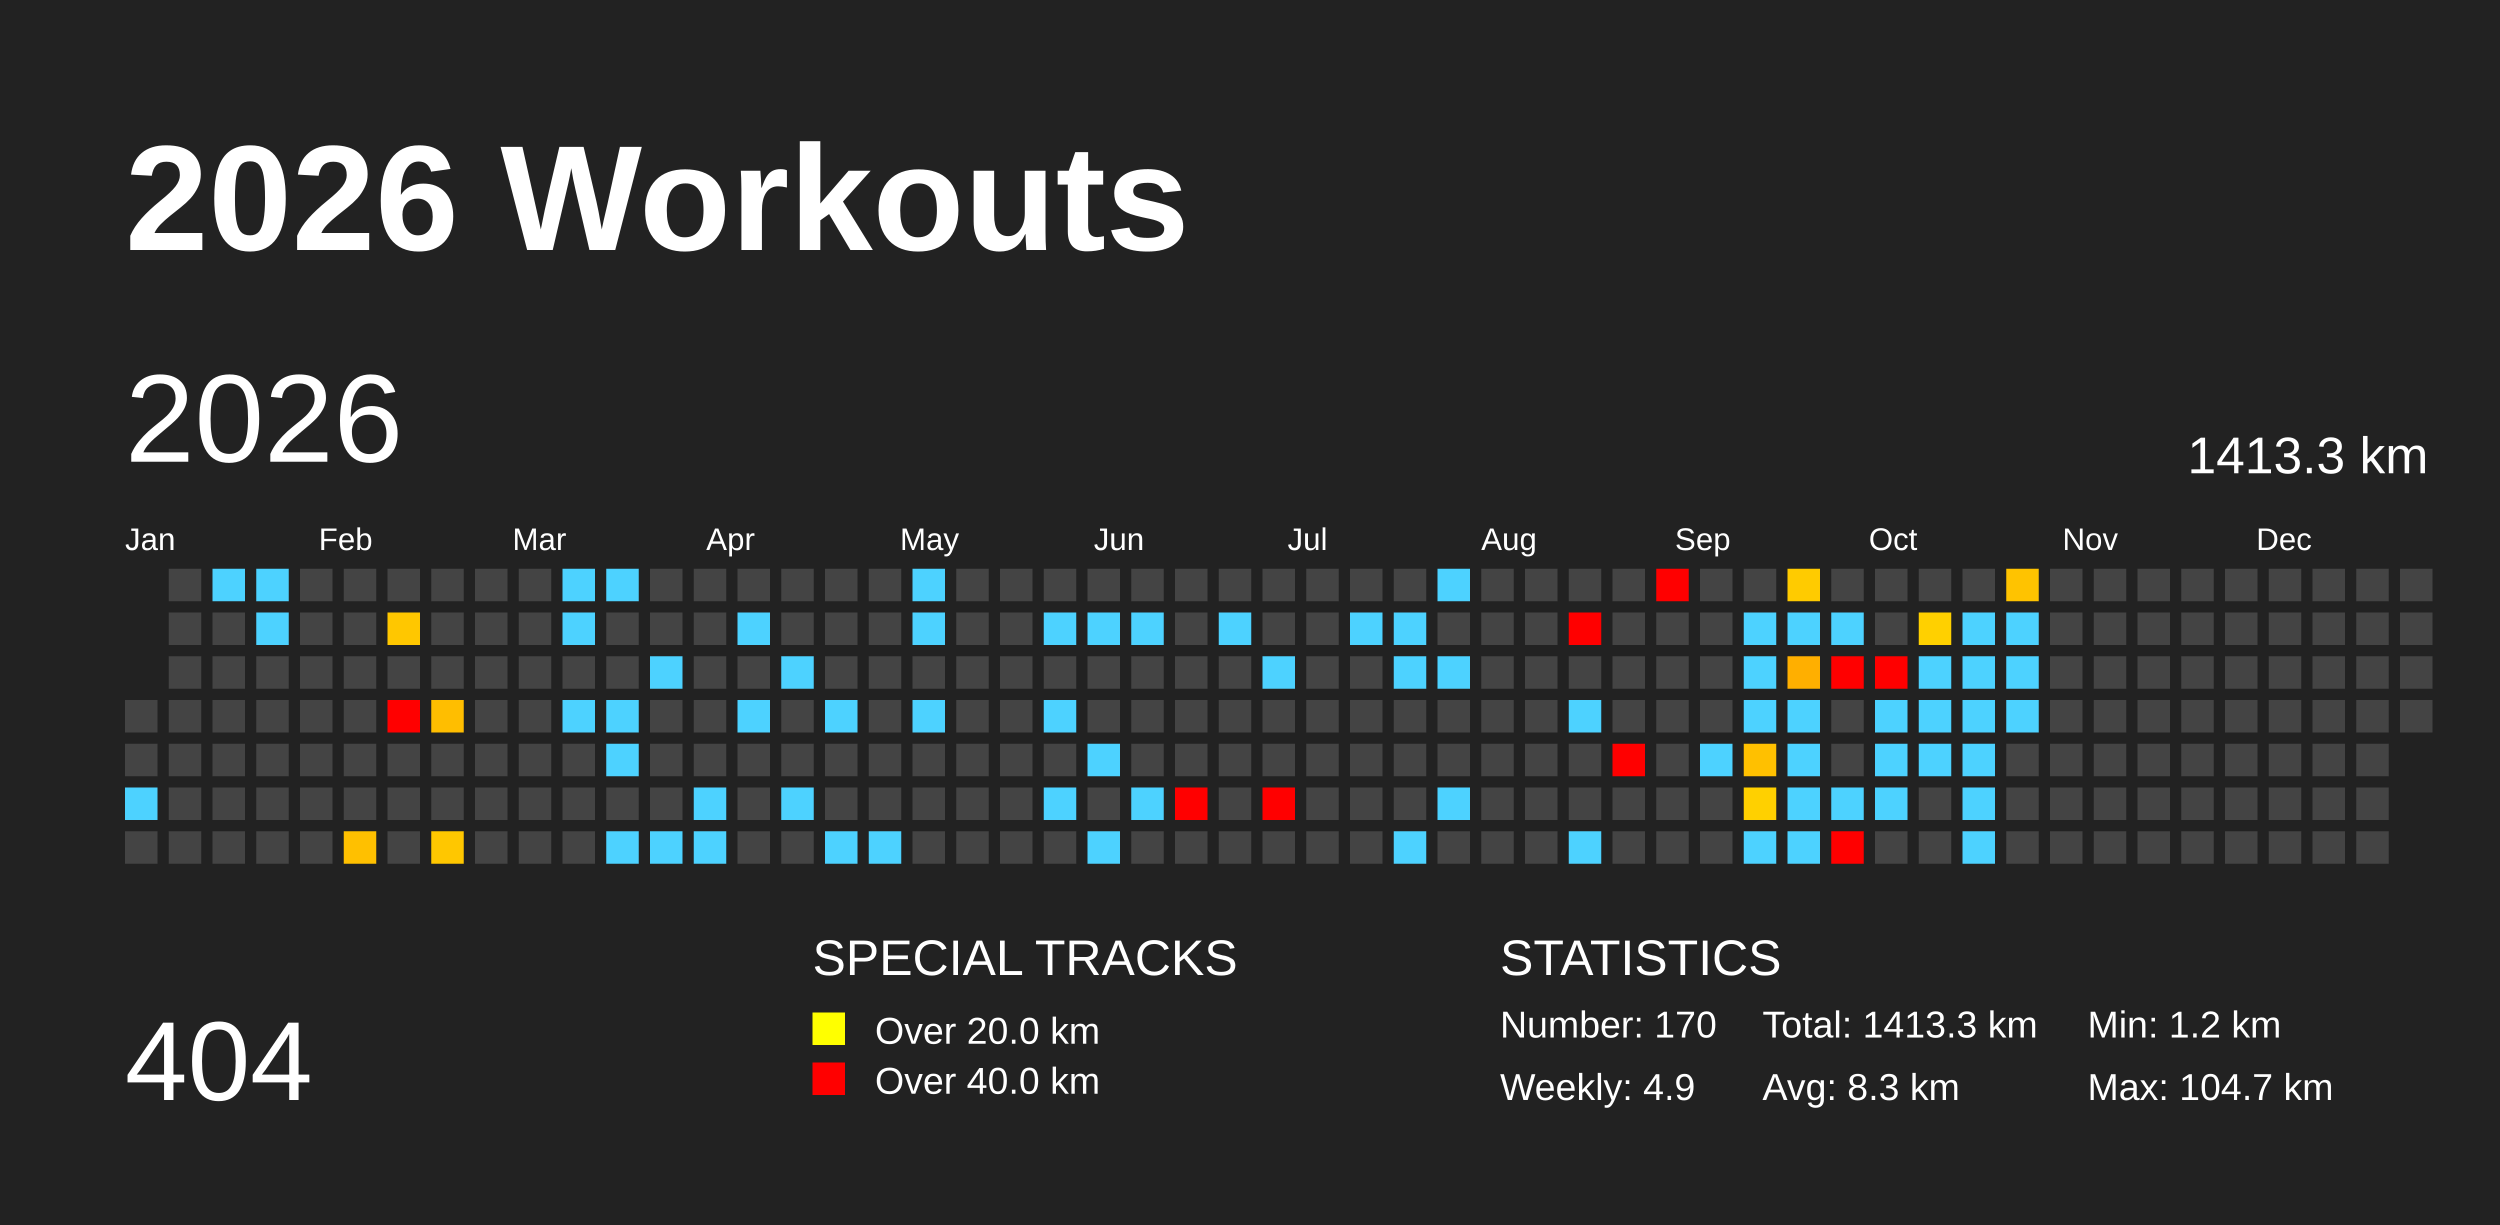
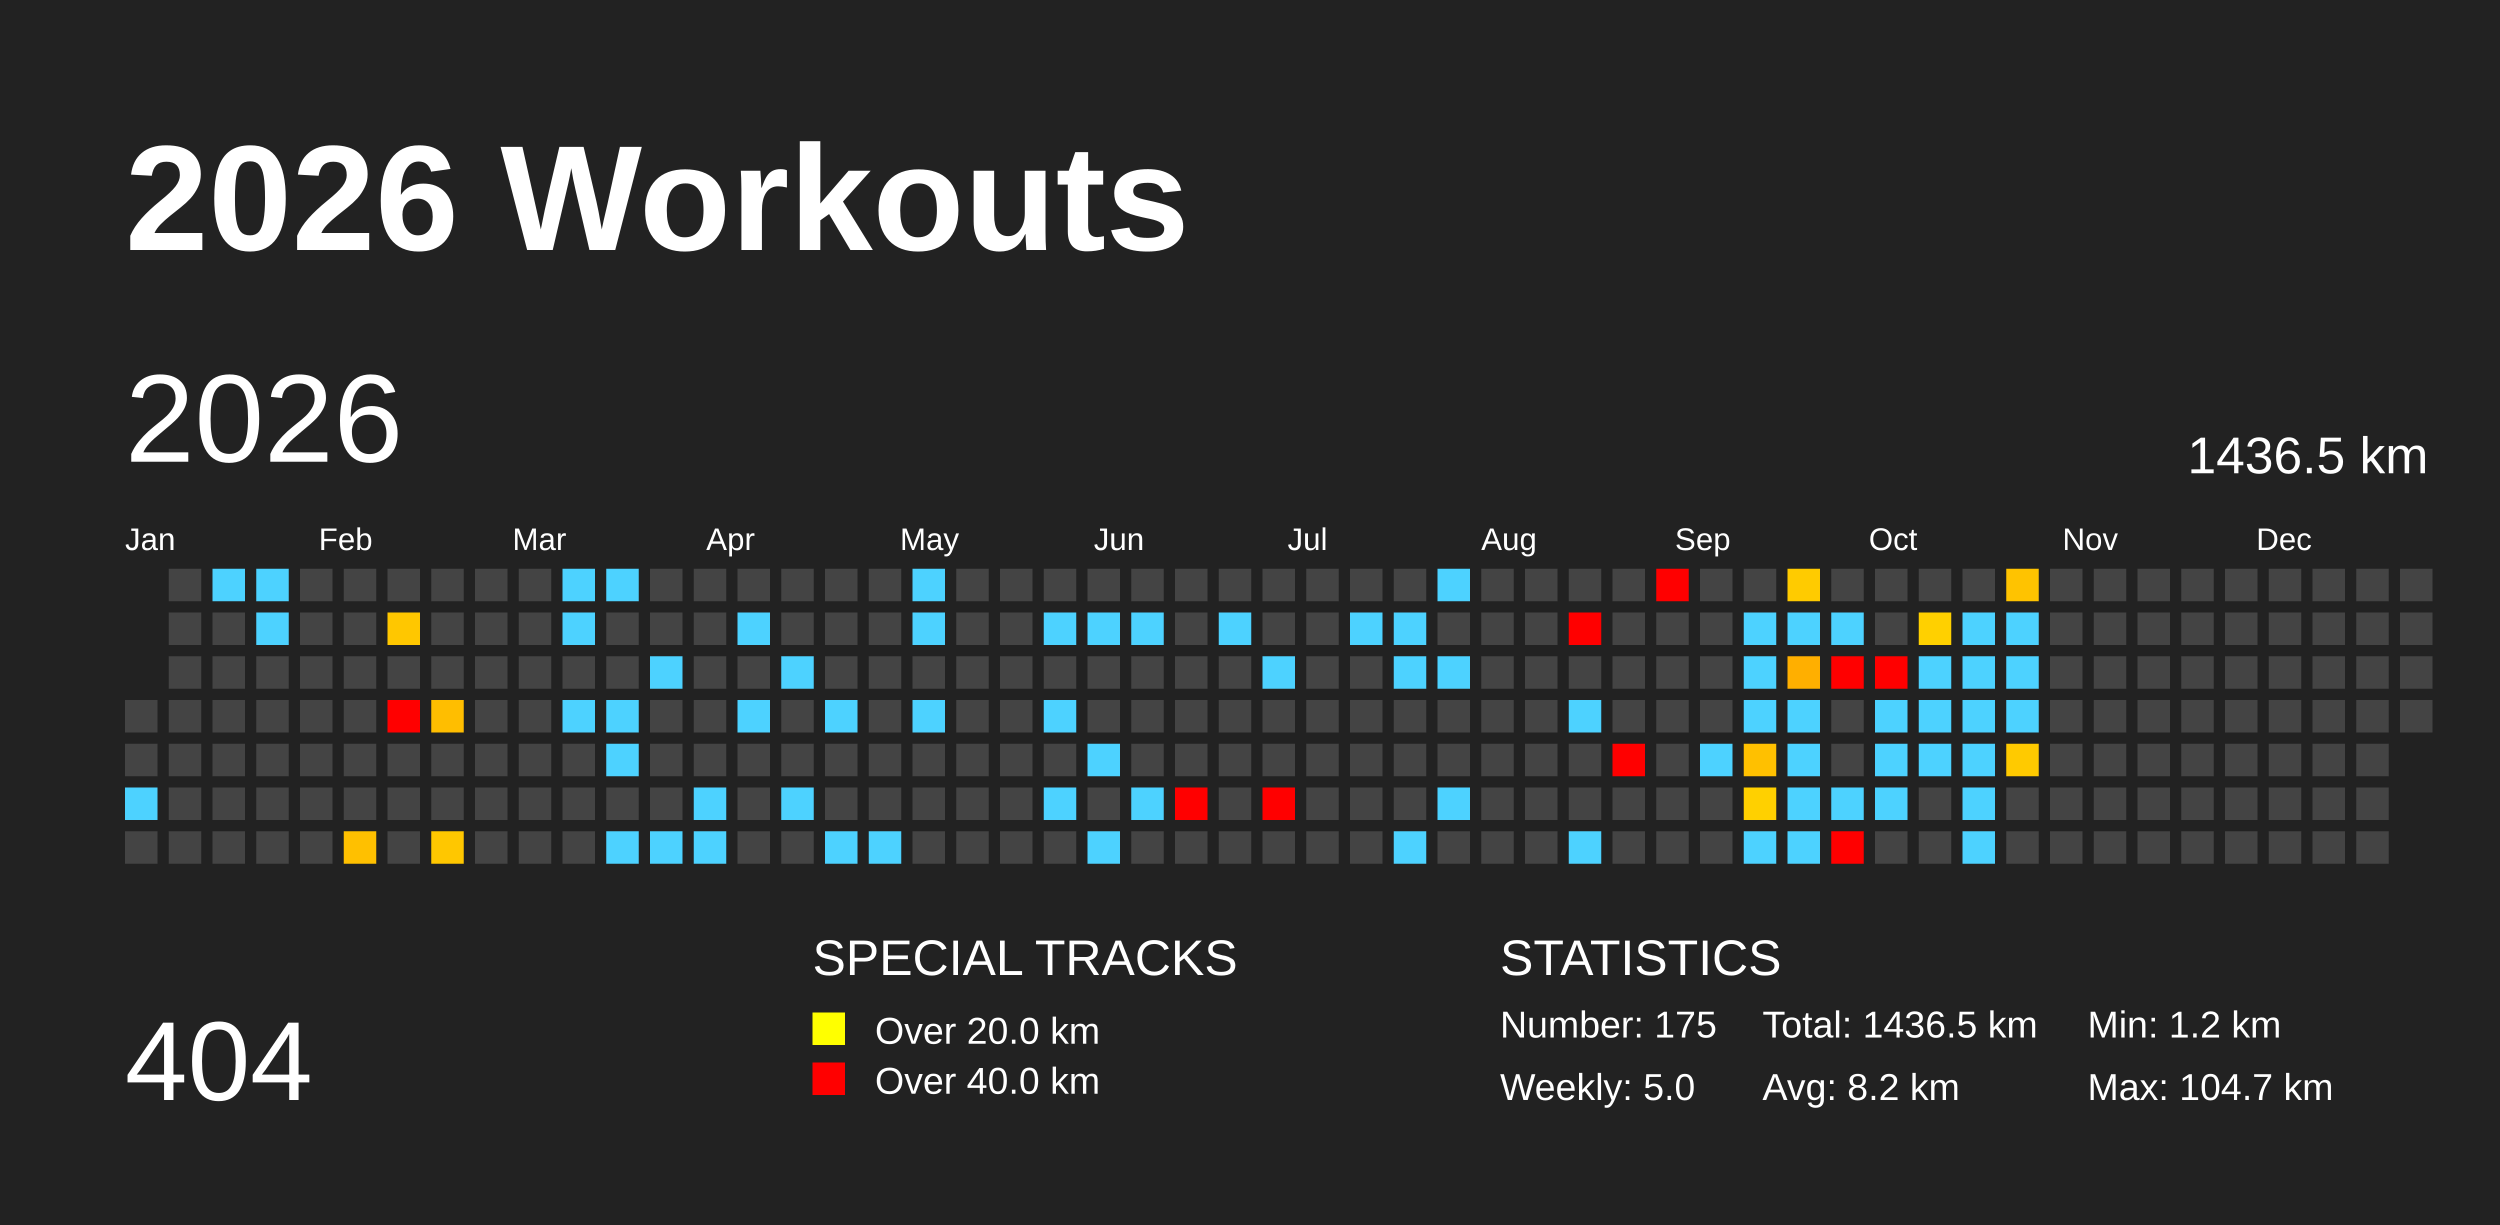
<svg xmlns="http://www.w3.org/2000/svg" baseProfile="full" height="98mm" version="1.1" viewBox="0,0,200,98" width="200mm">
  <defs>
    <pattern height="2" id="indoor-stripe" patternUnits="userSpaceOnUse" width="2">
      <line stroke="white" stroke-opacity="0.45" stroke-width="0.5" x1="0" x2="2" y1="2" y2="0" />
    </pattern>
  </defs>
  <rect fill="#222222" height="98" width="200" x="0" y="0" />
  <text fill="#FFFFFF" style="font-size:12px; font-family:Arial; font-weight:bold;" x="10" y="20">2026 Workouts</text>
  <text fill="#FFFFFF" style="font-size:9px; font-family:Arial" x="10" y="88">404</text>
  <text fill="#FFFFFF" style="font-size:4px; font-family:Arial" x="65" y="78">SPECIAL TRACKS</text>
  <rect fill="yellow" height="2.6" width="2.6" x="65" y="81" />
  <text fill="#FFFFFF" style="font-size:3px; font-family:Arial" x="70" y="83.5">Over 20.0 km</text>
  <rect fill="red" height="2.6" width="2.6" x="65" y="85" />
  <text fill="#FFFFFF" style="font-size:3px; font-family:Arial" x="70" y="87.5">Over 40.0 km</text>
  <text fill="#FFFFFF" style="font-size:4px; font-family:Arial" x="120" y="78">STATISTICS</text>
-   <text fill="#FFFFFF" style="font-size:3px; font-family:Arial" x="120" y="83">Number: 170</text>
-   <text fill="#FFFFFF" style="font-size:3px; font-family:Arial" x="120" y="88">Weekly: 4.9</text>
-   <text fill="#FFFFFF" style="font-size:3px; font-family:Arial" x="141" y="83">Total: 1413.3 km</text>
-   <text fill="#FFFFFF" style="font-size:3px; font-family:Arial" x="141" y="88">Avg: 8.3 km</text>
+   <text fill="#FFFFFF" style="font-size:3px; font-family:Arial" x="120" y="83">Number: 175</text>
+   <text fill="#FFFFFF" style="font-size:3px; font-family:Arial" x="120" y="88">Weekly: 5.0</text>
+   <text fill="#FFFFFF" style="font-size:3px; font-family:Arial" x="141" y="83">Total: 1436.5 km</text>
+   <text fill="#FFFFFF" style="font-size:3px; font-family:Arial" x="141" y="88">Avg: 8.2 km</text>
  <text fill="#FFFFFF" style="font-size:3px; font-family:Arial" x="167" y="83">Min: 1.2 km</text>
  <text fill="#FFFFFF" style="font-size:3px; font-family:Arial" x="167" y="88">Max: 104.7 km</text>
  <text dominant-baseline="hanging" fill="#FFFFFF" style="font-size:10.0px; font-family:Arial;" x="10" y="30">2026</text>
-   <text dominant-baseline="hanging" fill="#FFFFFF" style="font-size:4.125px; font-family:Arial;" x="175" y="35">1413.3 km</text>
+   <text dominant-baseline="hanging" fill="#FFFFFF" style="font-size:4.125px; font-family:Arial;" x="175" y="35">1436.5 km</text>
  <text fill="#FFFFFF" style="font-size:2.5px; font-family:Arial" x="10.0" y="44">Jan</text>
  <text fill="#FFFFFF" style="font-size:2.5px; font-family:Arial" x="25.5" y="44">Feb</text>
  <text fill="#FFFFFF" style="font-size:2.5px; font-family:Arial" x="41.0" y="44">Mar</text>
  <text fill="#FFFFFF" style="font-size:2.5px; font-family:Arial" x="56.5" y="44">Apr</text>
  <text fill="#FFFFFF" style="font-size:2.5px; font-family:Arial" x="72.0" y="44">May</text>
  <text fill="#FFFFFF" style="font-size:2.5px; font-family:Arial" x="87.5" y="44">Jun</text>
  <text fill="#FFFFFF" style="font-size:2.5px; font-family:Arial" x="103.0" y="44">Jul</text>
  <text fill="#FFFFFF" style="font-size:2.5px; font-family:Arial" x="118.5" y="44">Aug</text>
  <text fill="#FFFFFF" style="font-size:2.5px; font-family:Arial" x="134.0" y="44">Sep</text>
  <text fill="#FFFFFF" style="font-size:2.5px; font-family:Arial" x="149.5" y="44">Oct</text>
  <text fill="#FFFFFF" style="font-size:2.5px; font-family:Arial" x="165.0" y="44">Nov</text>
  <text fill="#FFFFFF" style="font-size:2.5px; font-family:Arial" x="180.5" y="44">Dec</text>
  <rect fill="#444444" height="2.6" width="2.6" x="10.0" y="56.0" />
  <rect fill="#444444" height="2.6" width="2.6" x="10.0" y="59.5" />
  <rect fill="#4dd2ff" height="2.6" width="2.6" x="10.0" y="63.0" />
  <rect fill="#444444" height="2.6" width="2.6" x="10.0" y="66.5" />
  <rect fill="#444444" height="2.6" width="2.6" x="13.5" y="45.5" />
  <rect fill="#444444" height="2.6" width="2.6" x="13.5" y="49.0" />
  <rect fill="#444444" height="2.6" width="2.6" x="13.5" y="52.5" />
  <rect fill="#444444" height="2.6" width="2.6" x="13.5" y="56.0" />
  <rect fill="#444444" height="2.6" width="2.6" x="13.5" y="59.5" />
  <rect fill="#444444" height="2.6" width="2.6" x="13.5" y="63.0" />
  <rect fill="#444444" height="2.6" width="2.6" x="13.5" y="66.5" />
  <rect fill="#4dd2ff" height="2.6" width="2.6" x="17.0" y="45.5" />
  <rect fill="#444444" height="2.6" width="2.6" x="17.0" y="49.0" />
  <rect fill="#444444" height="2.6" width="2.6" x="17.0" y="52.5" />
  <rect fill="#444444" height="2.6" width="2.6" x="17.0" y="56.0" />
  <rect fill="#444444" height="2.6" width="2.6" x="17.0" y="59.5" />
  <rect fill="#444444" height="2.6" width="2.6" x="17.0" y="63.0" />
  <rect fill="#444444" height="2.6" width="2.6" x="17.0" y="66.5" />
  <rect fill="#4dd2ff" height="2.6" width="2.6" x="20.5" y="45.5" />
  <rect fill="#4dd2ff" height="2.6" width="2.6" x="20.5" y="49.0" />
  <rect fill="#444444" height="2.6" width="2.6" x="20.5" y="52.5" />
  <rect fill="#444444" height="2.6" width="2.6" x="20.5" y="56.0" />
  <rect fill="#444444" height="2.6" width="2.6" x="20.5" y="59.5" />
  <rect fill="#444444" height="2.6" width="2.6" x="20.5" y="63.0" />
  <rect fill="#444444" height="2.6" width="2.6" x="20.5" y="66.5" />
  <rect fill="#444444" height="2.6" width="2.6" x="24.0" y="45.5" />
  <rect fill="#444444" height="2.6" width="2.6" x="24.0" y="49.0" />
  <rect fill="#444444" height="2.6" width="2.6" x="24.0" y="52.5" />
  <rect fill="#444444" height="2.6" width="2.6" x="24.0" y="56.0" />
  <rect fill="#444444" height="2.6" width="2.6" x="24.0" y="59.5" />
  <rect fill="#444444" height="2.6" width="2.6" x="24.0" y="63.0" />
  <rect fill="#444444" height="2.6" width="2.6" x="24.0" y="66.5" />
  <rect fill="#444444" height="2.6" width="2.6" x="27.5" y="45.5" />
  <rect fill="#444444" height="2.6" width="2.6" x="27.5" y="49.0" />
  <rect fill="#444444" height="2.6" width="2.6" x="27.5" y="52.5" />
  <rect fill="#444444" height="2.6" width="2.6" x="27.5" y="56.0" />
  <rect fill="#444444" height="2.6" width="2.6" x="27.5" y="59.5" />
  <rect fill="#444444" height="2.6" width="2.6" x="27.5" y="63.0" />
  <rect fill="#ffc000" height="2.6" width="2.6" x="27.5" y="66.5" />
  <rect fill="#444444" height="2.6" width="2.6" x="31.0" y="45.5" />
  <rect fill="#ffc700" height="2.6" width="2.6" x="31.0" y="49.0" />
  <rect fill="#444444" height="2.6" width="2.6" x="31.0" y="52.5" />
  <rect fill="red" height="2.6" width="2.6" x="31.0" y="56.0" />
  <rect fill="#444444" height="2.6" width="2.6" x="31.0" y="59.5" />
  <rect fill="#444444" height="2.6" width="2.6" x="31.0" y="63.0" />
  <rect fill="#444444" height="2.6" width="2.6" x="31.0" y="66.5" />
  <rect fill="#444444" height="2.6" width="2.6" x="34.5" y="45.5" />
  <rect fill="#444444" height="2.6" width="2.6" x="34.5" y="49.0" />
  <rect fill="#444444" height="2.6" width="2.6" x="34.5" y="52.5" />
  <rect fill="#ffbe00" height="2.6" width="2.6" x="34.5" y="56.0" />
  <rect fill="#444444" height="2.6" width="2.6" x="34.5" y="59.5" />
  <rect fill="#444444" height="2.6" width="2.6" x="34.5" y="63.0" />
  <rect fill="#ffc700" height="2.6" width="2.6" x="34.5" y="66.5" />
  <rect fill="#444444" height="2.6" width="2.6" x="38.0" y="45.5" />
  <rect fill="#444444" height="2.6" width="2.6" x="38.0" y="49.0" />
  <rect fill="#444444" height="2.6" width="2.6" x="38.0" y="52.5" />
  <rect fill="#444444" height="2.6" width="2.6" x="38.0" y="56.0" />
  <rect fill="#444444" height="2.6" width="2.6" x="38.0" y="59.5" />
  <rect fill="#444444" height="2.6" width="2.6" x="38.0" y="63.0" />
  <rect fill="#444444" height="2.6" width="2.6" x="38.0" y="66.5" />
  <rect fill="#444444" height="2.6" width="2.6" x="41.5" y="45.5" />
  <rect fill="#444444" height="2.6" width="2.6" x="41.5" y="49.0" />
  <rect fill="#444444" height="2.6" width="2.6" x="41.5" y="52.5" />
  <rect fill="#444444" height="2.6" width="2.6" x="41.5" y="56.0" />
  <rect fill="#444444" height="2.6" width="2.6" x="41.5" y="59.5" />
  <rect fill="#444444" height="2.6" width="2.6" x="41.5" y="63.0" />
  <rect fill="#444444" height="2.6" width="2.6" x="41.5" y="66.5" />
  <rect fill="#4dd2ff" height="2.6" width="2.6" x="45.0" y="45.5" />
  <rect fill="#4dd2ff" height="2.6" width="2.6" x="45.0" y="49.0" />
  <rect fill="#444444" height="2.6" width="2.6" x="45.0" y="52.5" />
  <rect fill="#4dd2ff" height="2.6" width="2.6" x="45.0" y="56.0" />
  <rect fill="#444444" height="2.6" width="2.6" x="45.0" y="59.5" />
  <rect fill="#444444" height="2.6" width="2.6" x="45.0" y="63.0" />
  <rect fill="#444444" height="2.6" width="2.6" x="45.0" y="66.5" />
  <rect fill="#4dd2ff" height="2.6" width="2.6" x="48.5" y="45.5" />
  <rect fill="#444444" height="2.6" width="2.6" x="48.5" y="49.0" />
  <rect fill="#444444" height="2.6" width="2.6" x="48.5" y="52.5" />
  <rect fill="#4dd2ff" height="2.6" width="2.6" x="48.5" y="56.0" />
  <rect fill="#4dd2ff" height="2.6" width="2.6" x="48.5" y="59.5" />
  <rect fill="#444444" height="2.6" width="2.6" x="48.5" y="63.0" />
  <rect fill="#4dd2ff" height="2.6" width="2.6" x="48.5" y="66.5" />
  <rect fill="#444444" height="2.6" width="2.6" x="52.0" y="45.5" />
  <rect fill="#444444" height="2.6" width="2.6" x="52.0" y="49.0" />
  <rect fill="#4dd2ff" height="2.6" width="2.6" x="52.0" y="52.5" />
  <rect fill="#444444" height="2.6" width="2.6" x="52.0" y="56.0" />
  <rect fill="#444444" height="2.6" width="2.6" x="52.0" y="59.5" />
  <rect fill="#444444" height="2.6" width="2.6" x="52.0" y="63.0" />
  <rect fill="#4dd2ff" height="2.6" width="2.6" x="52.0" y="66.5" />
  <rect fill="#444444" height="2.6" width="2.6" x="55.5" y="45.5" />
  <rect fill="#444444" height="2.6" width="2.6" x="55.5" y="49.0" />
  <rect fill="#444444" height="2.6" width="2.6" x="55.5" y="52.5" />
  <rect fill="#444444" height="2.6" width="2.6" x="55.5" y="56.0" />
  <rect fill="#444444" height="2.6" width="2.6" x="55.5" y="59.5" />
  <rect fill="#4dd2ff" height="2.6" width="2.6" x="55.5" y="63.0" />
  <rect fill="#4dd2ff" height="2.6" width="2.6" x="55.5" y="66.5" />
  <rect fill="#444444" height="2.6" width="2.6" x="59.0" y="45.5" />
  <rect fill="#4dd2ff" height="2.6" width="2.6" x="59.0" y="49.0" />
  <rect fill="#444444" height="2.6" width="2.6" x="59.0" y="52.5" />
  <rect fill="#4dd2ff" height="2.6" width="2.6" x="59.0" y="56.0" />
  <rect fill="#444444" height="2.6" width="2.6" x="59.0" y="59.5" />
  <rect fill="#444444" height="2.6" width="2.6" x="59.0" y="63.0" />
  <rect fill="#444444" height="2.6" width="2.6" x="59.0" y="66.5" />
  <rect fill="#444444" height="2.6" width="2.6" x="62.5" y="45.5" />
  <rect fill="#444444" height="2.6" width="2.6" x="62.5" y="49.0" />
  <rect fill="#4dd2ff" height="2.6" width="2.6" x="62.5" y="52.5" />
  <rect fill="#444444" height="2.6" width="2.6" x="62.5" y="56.0" />
  <rect fill="#444444" height="2.6" width="2.6" x="62.5" y="59.5" />
  <rect fill="#4dd2ff" height="2.6" width="2.6" x="62.5" y="63.0" />
  <rect fill="#444444" height="2.6" width="2.6" x="62.5" y="66.5" />
  <rect fill="#444444" height="2.6" width="2.6" x="66.0" y="45.5" />
  <rect fill="#444444" height="2.6" width="2.6" x="66.0" y="49.0" />
  <rect fill="#444444" height="2.6" width="2.6" x="66.0" y="52.5" />
  <rect fill="#4dd2ff" height="2.6" width="2.6" x="66.0" y="56.0" />
  <rect fill="#444444" height="2.6" width="2.6" x="66.0" y="59.5" />
  <rect fill="#444444" height="2.6" width="2.6" x="66.0" y="63.0" />
  <rect fill="#4dd2ff" height="2.6" width="2.6" x="66.0" y="66.5" />
  <rect fill="#444444" height="2.6" width="2.6" x="69.5" y="45.5" />
  <rect fill="#444444" height="2.6" width="2.6" x="69.5" y="49.0" />
  <rect fill="#444444" height="2.6" width="2.6" x="69.5" y="52.5" />
  <rect fill="#444444" height="2.6" width="2.6" x="69.5" y="56.0" />
  <rect fill="#444444" height="2.6" width="2.6" x="69.5" y="59.5" />
  <rect fill="#444444" height="2.6" width="2.6" x="69.5" y="63.0" />
  <rect fill="#4dd2ff" height="2.6" width="2.6" x="69.5" y="66.5" />
  <rect fill="#4dd2ff" height="2.6" width="2.6" x="73.0" y="45.5" />
  <rect fill="#4dd2ff" height="2.6" width="2.6" x="73.0" y="49.0" />
  <rect fill="#444444" height="2.6" width="2.6" x="73.0" y="52.5" />
  <rect fill="#4dd2ff" height="2.6" width="2.6" x="73.0" y="56.0" />
  <rect fill="#444444" height="2.6" width="2.6" x="73.0" y="59.5" />
  <rect fill="#444444" height="2.6" width="2.6" x="73.0" y="63.0" />
  <rect fill="#444444" height="2.6" width="2.6" x="73.0" y="66.5" />
  <rect fill="#444444" height="2.6" width="2.6" x="76.5" y="45.5" />
  <rect fill="#444444" height="2.6" width="2.6" x="76.5" y="49.0" />
  <rect fill="#444444" height="2.6" width="2.6" x="76.5" y="52.5" />
  <rect fill="#444444" height="2.6" width="2.6" x="76.5" y="56.0" />
  <rect fill="#444444" height="2.6" width="2.6" x="76.5" y="59.5" />
  <rect fill="#444444" height="2.6" width="2.6" x="76.5" y="63.0" />
  <rect fill="#444444" height="2.6" width="2.6" x="76.5" y="66.5" />
  <rect fill="#444444" height="2.6" width="2.6" x="80.0" y="45.5" />
  <rect fill="#444444" height="2.6" width="2.6" x="80.0" y="49.0" />
  <rect fill="#444444" height="2.6" width="2.6" x="80.0" y="52.5" />
  <rect fill="#444444" height="2.6" width="2.6" x="80.0" y="56.0" />
  <rect fill="#444444" height="2.6" width="2.6" x="80.0" y="59.5" />
  <rect fill="#444444" height="2.6" width="2.6" x="80.0" y="63.0" />
  <rect fill="#444444" height="2.6" width="2.6" x="80.0" y="66.5" />
  <rect fill="#444444" height="2.6" width="2.6" x="83.5" y="45.5" />
  <rect fill="#4dd2ff" height="2.6" width="2.6" x="83.5" y="49.0" />
  <rect fill="#444444" height="2.6" width="2.6" x="83.5" y="52.5" />
  <rect fill="#4dd2ff" height="2.6" width="2.6" x="83.5" y="56.0" />
  <rect fill="#444444" height="2.6" width="2.6" x="83.5" y="59.5" />
  <rect fill="#4dd2ff" height="2.6" width="2.6" x="83.5" y="63.0" />
  <rect fill="#444444" height="2.6" width="2.6" x="83.5" y="66.5" />
  <rect fill="#444444" height="2.6" width="2.6" x="87.0" y="45.5" />
  <rect fill="#4dd2ff" height="2.6" width="2.6" x="87.0" y="49.0" />
  <rect fill="#444444" height="2.6" width="2.6" x="87.0" y="52.5" />
  <rect fill="#444444" height="2.6" width="2.6" x="87.0" y="56.0" />
  <rect fill="#4dd2ff" height="2.6" width="2.6" x="87.0" y="59.5" />
  <rect fill="#444444" height="2.6" width="2.6" x="87.0" y="63.0" />
  <rect fill="#4dd2ff" height="2.6" width="2.6" x="87.0" y="66.5" />
  <rect fill="#444444" height="2.6" width="2.6" x="90.5" y="45.5" />
  <rect fill="#4dd2ff" height="2.6" width="2.6" x="90.5" y="49.0" />
  <rect fill="#444444" height="2.6" width="2.6" x="90.5" y="52.5" />
  <rect fill="#444444" height="2.6" width="2.6" x="90.5" y="56.0" />
  <rect fill="#444444" height="2.6" width="2.6" x="90.5" y="59.5" />
  <rect fill="#4dd2ff" height="2.6" width="2.6" x="90.5" y="63.0" />
  <rect fill="#444444" height="2.6" width="2.6" x="90.5" y="66.5" />
  <rect fill="#444444" height="2.6" width="2.6" x="94.0" y="45.5" />
  <rect fill="#444444" height="2.6" width="2.6" x="94.0" y="49.0" />
  <rect fill="#444444" height="2.6" width="2.6" x="94.0" y="52.5" />
  <rect fill="#444444" height="2.6" width="2.6" x="94.0" y="56.0" />
  <rect fill="#444444" height="2.6" width="2.6" x="94.0" y="59.5" />
  <rect fill="red" height="2.6" width="2.6" x="94.0" y="63.0" />
  <rect fill="#444444" height="2.6" width="2.6" x="94.0" y="66.5" />
  <rect fill="#444444" height="2.6" width="2.6" x="97.5" y="45.5" />
  <rect fill="#4dd2ff" height="2.6" width="2.6" x="97.5" y="49.0" />
  <rect fill="#444444" height="2.6" width="2.6" x="97.5" y="52.5" />
  <rect fill="#444444" height="2.6" width="2.6" x="97.5" y="56.0" />
  <rect fill="#444444" height="2.6" width="2.6" x="97.5" y="59.5" />
  <rect fill="#444444" height="2.6" width="2.6" x="97.5" y="63.0" />
  <rect fill="#444444" height="2.6" width="2.6" x="97.5" y="66.5" />
  <rect fill="#444444" height="2.6" width="2.6" x="101.0" y="45.5" />
  <rect fill="#444444" height="2.6" width="2.6" x="101.0" y="49.0" />
  <rect fill="#4dd2ff" height="2.6" width="2.6" x="101.0" y="52.5" />
  <rect fill="#444444" height="2.6" width="2.6" x="101.0" y="56.0" />
  <rect fill="#444444" height="2.6" width="2.6" x="101.0" y="59.5" />
  <rect fill="red" height="2.6" width="2.6" x="101.0" y="63.0" />
  <rect fill="#444444" height="2.6" width="2.6" x="101.0" y="66.5" />
  <rect fill="#444444" height="2.6" width="2.6" x="104.5" y="45.5" />
  <rect fill="#444444" height="2.6" width="2.6" x="104.5" y="49.0" />
  <rect fill="#444444" height="2.6" width="2.6" x="104.5" y="52.5" />
  <rect fill="#444444" height="2.6" width="2.6" x="104.5" y="56.0" />
  <rect fill="#444444" height="2.6" width="2.6" x="104.5" y="59.5" />
  <rect fill="#444444" height="2.6" width="2.6" x="104.5" y="63.0" />
  <rect fill="#444444" height="2.6" width="2.6" x="104.5" y="66.5" />
  <rect fill="#444444" height="2.6" width="2.6" x="108.0" y="45.5" />
  <rect fill="#4dd2ff" height="2.6" width="2.6" x="108.0" y="49.0" />
  <rect fill="#444444" height="2.6" width="2.6" x="108.0" y="52.5" />
  <rect fill="#444444" height="2.6" width="2.6" x="108.0" y="56.0" />
  <rect fill="#444444" height="2.6" width="2.6" x="108.0" y="59.5" />
  <rect fill="#444444" height="2.6" width="2.6" x="108.0" y="63.0" />
  <rect fill="#444444" height="2.6" width="2.6" x="108.0" y="66.5" />
  <rect fill="#444444" height="2.6" width="2.6" x="111.5" y="45.5" />
  <rect fill="#4dd2ff" height="2.6" width="2.6" x="111.5" y="49.0" />
  <rect fill="#4dd2ff" height="2.6" width="2.6" x="111.5" y="52.5" />
  <rect fill="#444444" height="2.6" width="2.6" x="111.5" y="56.0" />
  <rect fill="#444444" height="2.6" width="2.6" x="111.5" y="59.5" />
  <rect fill="#444444" height="2.6" width="2.6" x="111.5" y="63.0" />
  <rect fill="#4dd2ff" height="2.6" width="2.6" x="111.5" y="66.5" />
  <rect fill="#4dd2ff" height="2.6" width="2.6" x="115.0" y="45.5" />
  <rect fill="#444444" height="2.6" width="2.6" x="115.0" y="49.0" />
  <rect fill="#4dd2ff" height="2.6" width="2.6" x="115.0" y="52.5" />
  <rect fill="#444444" height="2.6" width="2.6" x="115.0" y="56.0" />
  <rect fill="#444444" height="2.6" width="2.6" x="115.0" y="59.5" />
  <rect fill="#4dd2ff" height="2.6" width="2.6" x="115.0" y="63.0" />
  <rect fill="#444444" height="2.6" width="2.6" x="115.0" y="66.5" />
  <rect fill="#444444" height="2.6" width="2.6" x="118.5" y="45.5" />
  <rect fill="#444444" height="2.6" width="2.6" x="118.5" y="49.0" />
  <rect fill="#444444" height="2.6" width="2.6" x="118.5" y="52.5" />
  <rect fill="#444444" height="2.6" width="2.6" x="118.5" y="56.0" />
  <rect fill="#444444" height="2.6" width="2.6" x="118.5" y="59.5" />
  <rect fill="#444444" height="2.6" width="2.6" x="118.5" y="63.0" />
  <rect fill="#444444" height="2.6" width="2.6" x="118.5" y="66.5" />
  <rect fill="#444444" height="2.6" width="2.6" x="122.0" y="45.5" />
  <rect fill="#444444" height="2.6" width="2.6" x="122.0" y="49.0" />
  <rect fill="#444444" height="2.6" width="2.6" x="122.0" y="52.5" />
  <rect fill="#444444" height="2.6" width="2.6" x="122.0" y="56.0" />
  <rect fill="#444444" height="2.6" width="2.6" x="122.0" y="59.5" />
  <rect fill="#444444" height="2.6" width="2.6" x="122.0" y="63.0" />
  <rect fill="#444444" height="2.6" width="2.6" x="122.0" y="66.5" />
  <rect fill="#444444" height="2.6" width="2.6" x="125.5" y="45.5" />
  <rect fill="red" height="2.6" width="2.6" x="125.5" y="49.0" />
  <rect fill="#444444" height="2.6" width="2.6" x="125.5" y="52.5" />
  <rect fill="#4dd2ff" height="2.6" width="2.6" x="125.5" y="56.0" />
  <rect fill="#444444" height="2.6" width="2.6" x="125.5" y="59.5" />
  <rect fill="#444444" height="2.6" width="2.6" x="125.5" y="63.0" />
  <rect fill="#4dd2ff" height="2.6" width="2.6" x="125.5" y="66.5" />
  <rect fill="#444444" height="2.6" width="2.6" x="129.0" y="45.5" />
  <rect fill="#444444" height="2.6" width="2.6" x="129.0" y="49.0" />
  <rect fill="#444444" height="2.6" width="2.6" x="129.0" y="52.5" />
  <rect fill="#444444" height="2.6" width="2.6" x="129.0" y="56.0" />
  <rect fill="red" height="2.6" width="2.6" x="129.0" y="59.5" />
  <rect fill="#444444" height="2.6" width="2.6" x="129.0" y="63.0" />
  <rect fill="#444444" height="2.6" width="2.6" x="129.0" y="66.5" />
  <rect fill="red" height="2.6" width="2.6" x="132.5" y="45.5" />
  <rect fill="#444444" height="2.6" width="2.6" x="132.5" y="49.0" />
  <rect fill="#444444" height="2.6" width="2.6" x="132.5" y="52.5" />
  <rect fill="#444444" height="2.6" width="2.6" x="132.5" y="56.0" />
  <rect fill="#444444" height="2.6" width="2.6" x="132.5" y="59.5" />
  <rect fill="#444444" height="2.6" width="2.6" x="132.5" y="63.0" />
  <rect fill="#444444" height="2.6" width="2.6" x="132.5" y="66.5" />
  <rect fill="#444444" height="2.6" width="2.6" x="136.0" y="45.5" />
  <rect fill="#444444" height="2.6" width="2.6" x="136.0" y="49.0" />
  <rect fill="#444444" height="2.6" width="2.6" x="136.0" y="52.5" />
  <rect fill="#444444" height="2.6" width="2.6" x="136.0" y="56.0" />
  <rect fill="#4dd2ff" height="2.6" width="2.6" x="136.0" y="59.5" />
  <rect fill="#444444" height="2.6" width="2.6" x="136.0" y="63.0" />
  <rect fill="#444444" height="2.6" width="2.6" x="136.0" y="66.5" />
  <rect fill="#444444" height="2.6" width="2.6" x="139.5" y="45.5" />
  <rect fill="#4dd2ff" height="2.6" width="2.6" x="139.5" y="49.0" />
  <rect fill="#4dd2ff" height="2.6" width="2.6" x="139.5" y="52.5" />
  <rect fill="#4dd2ff" height="2.6" width="2.6" x="139.5" y="56.0" />
  <rect fill="#ffc000" height="2.6" width="2.6" x="139.5" y="59.5" />
  <rect fill="#ffd000" height="2.6" width="2.6" x="139.5" y="63.0" />
  <rect fill="#4dd2ff" height="2.6" width="2.6" x="139.5" y="66.5" />
  <rect fill="#ffcb00" height="2.6" width="2.6" x="143.0" y="45.5" />
  <rect fill="#4dd2ff" height="2.6" width="2.6" x="143.0" y="49.0" />
  <rect fill="#ffaf00" height="2.6" width="2.6" x="143.0" y="52.5" />
  <rect fill="#4dd2ff" height="2.6" width="2.6" x="143.0" y="56.0" />
  <rect fill="#4dd2ff" height="2.6" width="2.6" x="143.0" y="59.5" />
  <rect fill="#4dd2ff" height="2.6" width="2.6" x="143.0" y="63.0" />
  <rect fill="#4dd2ff" height="2.6" width="2.6" x="143.0" y="66.5" />
  <rect fill="#444444" height="2.6" width="2.6" x="146.5" y="45.5" />
  <rect fill="#4dd2ff" height="2.6" width="2.6" x="146.5" y="49.0" />
  <rect fill="red" height="2.6" width="2.6" x="146.5" y="52.5" />
  <rect fill="#444444" height="2.6" width="2.6" x="146.5" y="56.0" />
  <rect fill="#444444" height="2.6" width="2.6" x="146.5" y="59.5" />
  <rect fill="#4dd2ff" height="2.6" width="2.6" x="146.5" y="63.0" />
  <rect fill="red" height="2.6" width="2.6" x="146.5" y="66.5" />
  <rect fill="#444444" height="2.6" width="2.6" x="150.0" y="45.5" />
  <rect fill="#444444" height="2.6" width="2.6" x="150.0" y="49.0" />
  <rect fill="red" height="2.6" width="2.6" x="150.0" y="52.5" />
  <rect fill="#4dd2ff" height="2.6" width="2.6" x="150.0" y="56.0" />
  <rect fill="#4dd2ff" height="2.6" width="2.6" x="150.0" y="59.5" />
  <rect fill="#4dd2ff" height="2.6" width="2.6" x="150.0" y="63.0" />
  <rect fill="#444444" height="2.6" width="2.6" x="150.0" y="66.5" />
  <rect fill="#444444" height="2.6" width="2.6" x="153.5" y="45.5" />
  <rect fill="#ffd000" height="2.6" width="2.6" x="153.5" y="49.0" />
  <rect fill="#4dd2ff" height="2.6" width="2.6" x="153.5" y="52.5" />
  <rect fill="#4dd2ff" height="2.6" width="2.6" x="153.5" y="56.0" />
  <rect fill="#4dd2ff" height="2.6" width="2.6" x="153.5" y="59.5" />
  <rect fill="#444444" height="2.6" width="2.6" x="153.5" y="63.0" />
  <rect fill="#444444" height="2.6" width="2.6" x="153.5" y="66.5" />
  <rect fill="#444444" height="2.6" width="2.6" x="157.0" y="45.5" />
  <rect fill="#4dd2ff" height="2.6" width="2.6" x="157.0" y="49.0" />
  <rect fill="#4dd2ff" height="2.6" width="2.6" x="157.0" y="52.5" />
  <rect fill="#4dd2ff" height="2.6" width="2.6" x="157.0" y="56.0" />
  <rect fill="#4dd2ff" height="2.6" width="2.6" x="157.0" y="59.5" />
  <rect fill="#4dd2ff" height="2.6" width="2.6" x="157.0" y="63.0" />
  <rect fill="#4dd2ff" height="2.6" width="2.6" x="157.0" y="66.5" />
  <rect fill="#ffc300" height="2.6" width="2.6" x="160.5" y="45.5" />
  <rect fill="#4dd2ff" height="2.6" width="2.6" x="160.5" y="49.0" />
  <rect fill="#4dd2ff" height="2.6" width="2.6" x="160.5" y="52.5" />
  <rect fill="#4dd2ff" height="2.6" width="2.6" x="160.5" y="56.0" />
-   <rect fill="#444444" height="2.6" width="2.6" x="160.5" y="59.5" />
+   <rect fill="#ffca00" height="2.6" width="2.6" x="160.5" y="59.5" />
  <rect fill="#444444" height="2.6" width="2.6" x="160.5" y="63.0" />
  <rect fill="#444444" height="2.6" width="2.6" x="160.5" y="66.5" />
  <rect fill="#444444" height="2.6" width="2.6" x="164.0" y="45.5" />
  <rect fill="#444444" height="2.6" width="2.6" x="164.0" y="49.0" />
  <rect fill="#444444" height="2.6" width="2.6" x="164.0" y="52.5" />
  <rect fill="#444444" height="2.6" width="2.6" x="164.0" y="56.0" />
  <rect fill="#444444" height="2.6" width="2.6" x="164.0" y="59.5" />
  <rect fill="#444444" height="2.6" width="2.6" x="164.0" y="63.0" />
  <rect fill="#444444" height="2.6" width="2.6" x="164.0" y="66.5" />
  <rect fill="#444444" height="2.6" width="2.6" x="167.5" y="45.5" />
  <rect fill="#444444" height="2.6" width="2.6" x="167.5" y="49.0" />
  <rect fill="#444444" height="2.6" width="2.6" x="167.5" y="52.5" />
  <rect fill="#444444" height="2.6" width="2.6" x="167.5" y="56.0" />
  <rect fill="#444444" height="2.6" width="2.6" x="167.5" y="59.5" />
  <rect fill="#444444" height="2.6" width="2.6" x="167.5" y="63.0" />
  <rect fill="#444444" height="2.6" width="2.6" x="167.5" y="66.5" />
  <rect fill="#444444" height="2.6" width="2.6" x="171.0" y="45.5" />
  <rect fill="#444444" height="2.6" width="2.6" x="171.0" y="49.0" />
  <rect fill="#444444" height="2.6" width="2.6" x="171.0" y="52.5" />
  <rect fill="#444444" height="2.6" width="2.6" x="171.0" y="56.0" />
  <rect fill="#444444" height="2.6" width="2.6" x="171.0" y="59.5" />
  <rect fill="#444444" height="2.6" width="2.6" x="171.0" y="63.0" />
  <rect fill="#444444" height="2.6" width="2.6" x="171.0" y="66.5" />
  <rect fill="#444444" height="2.6" width="2.6" x="174.5" y="45.5" />
  <rect fill="#444444" height="2.6" width="2.6" x="174.5" y="49.0" />
  <rect fill="#444444" height="2.6" width="2.6" x="174.5" y="52.5" />
  <rect fill="#444444" height="2.6" width="2.6" x="174.5" y="56.0" />
  <rect fill="#444444" height="2.6" width="2.6" x="174.5" y="59.5" />
  <rect fill="#444444" height="2.6" width="2.6" x="174.5" y="63.0" />
  <rect fill="#444444" height="2.6" width="2.6" x="174.5" y="66.5" />
  <rect fill="#444444" height="2.6" width="2.6" x="178.0" y="45.5" />
  <rect fill="#444444" height="2.6" width="2.6" x="178.0" y="49.0" />
  <rect fill="#444444" height="2.6" width="2.6" x="178.0" y="52.5" />
  <rect fill="#444444" height="2.6" width="2.6" x="178.0" y="56.0" />
  <rect fill="#444444" height="2.6" width="2.6" x="178.0" y="59.5" />
  <rect fill="#444444" height="2.6" width="2.6" x="178.0" y="63.0" />
  <rect fill="#444444" height="2.6" width="2.6" x="178.0" y="66.5" />
  <rect fill="#444444" height="2.6" width="2.6" x="181.5" y="45.5" />
  <rect fill="#444444" height="2.6" width="2.6" x="181.5" y="49.0" />
  <rect fill="#444444" height="2.6" width="2.6" x="181.5" y="52.5" />
  <rect fill="#444444" height="2.6" width="2.6" x="181.5" y="56.0" />
  <rect fill="#444444" height="2.6" width="2.6" x="181.5" y="59.5" />
  <rect fill="#444444" height="2.6" width="2.6" x="181.5" y="63.0" />
  <rect fill="#444444" height="2.6" width="2.6" x="181.5" y="66.5" />
  <rect fill="#444444" height="2.6" width="2.6" x="185.0" y="45.5" />
  <rect fill="#444444" height="2.6" width="2.6" x="185.0" y="49.0" />
  <rect fill="#444444" height="2.6" width="2.6" x="185.0" y="52.5" />
  <rect fill="#444444" height="2.6" width="2.6" x="185.0" y="56.0" />
  <rect fill="#444444" height="2.6" width="2.6" x="185.0" y="59.5" />
  <rect fill="#444444" height="2.6" width="2.6" x="185.0" y="63.0" />
  <rect fill="#444444" height="2.6" width="2.6" x="185.0" y="66.5" />
  <rect fill="#444444" height="2.6" width="2.6" x="188.5" y="45.5" />
  <rect fill="#444444" height="2.6" width="2.6" x="188.5" y="49.0" />
  <rect fill="#444444" height="2.6" width="2.6" x="188.5" y="52.5" />
  <rect fill="#444444" height="2.6" width="2.6" x="188.5" y="56.0" />
  <rect fill="#444444" height="2.6" width="2.6" x="188.5" y="59.5" />
  <rect fill="#444444" height="2.6" width="2.6" x="188.5" y="63.0" />
  <rect fill="#444444" height="2.6" width="2.6" x="188.5" y="66.5" />
  <rect fill="#444444" height="2.6" width="2.6" x="192.0" y="45.5" />
  <rect fill="#444444" height="2.6" width="2.6" x="192.0" y="49.0" />
  <rect fill="#444444" height="2.6" width="2.6" x="192.0" y="52.5" />
  <rect fill="#444444" height="2.6" width="2.6" x="192.0" y="56.0" />
</svg>
